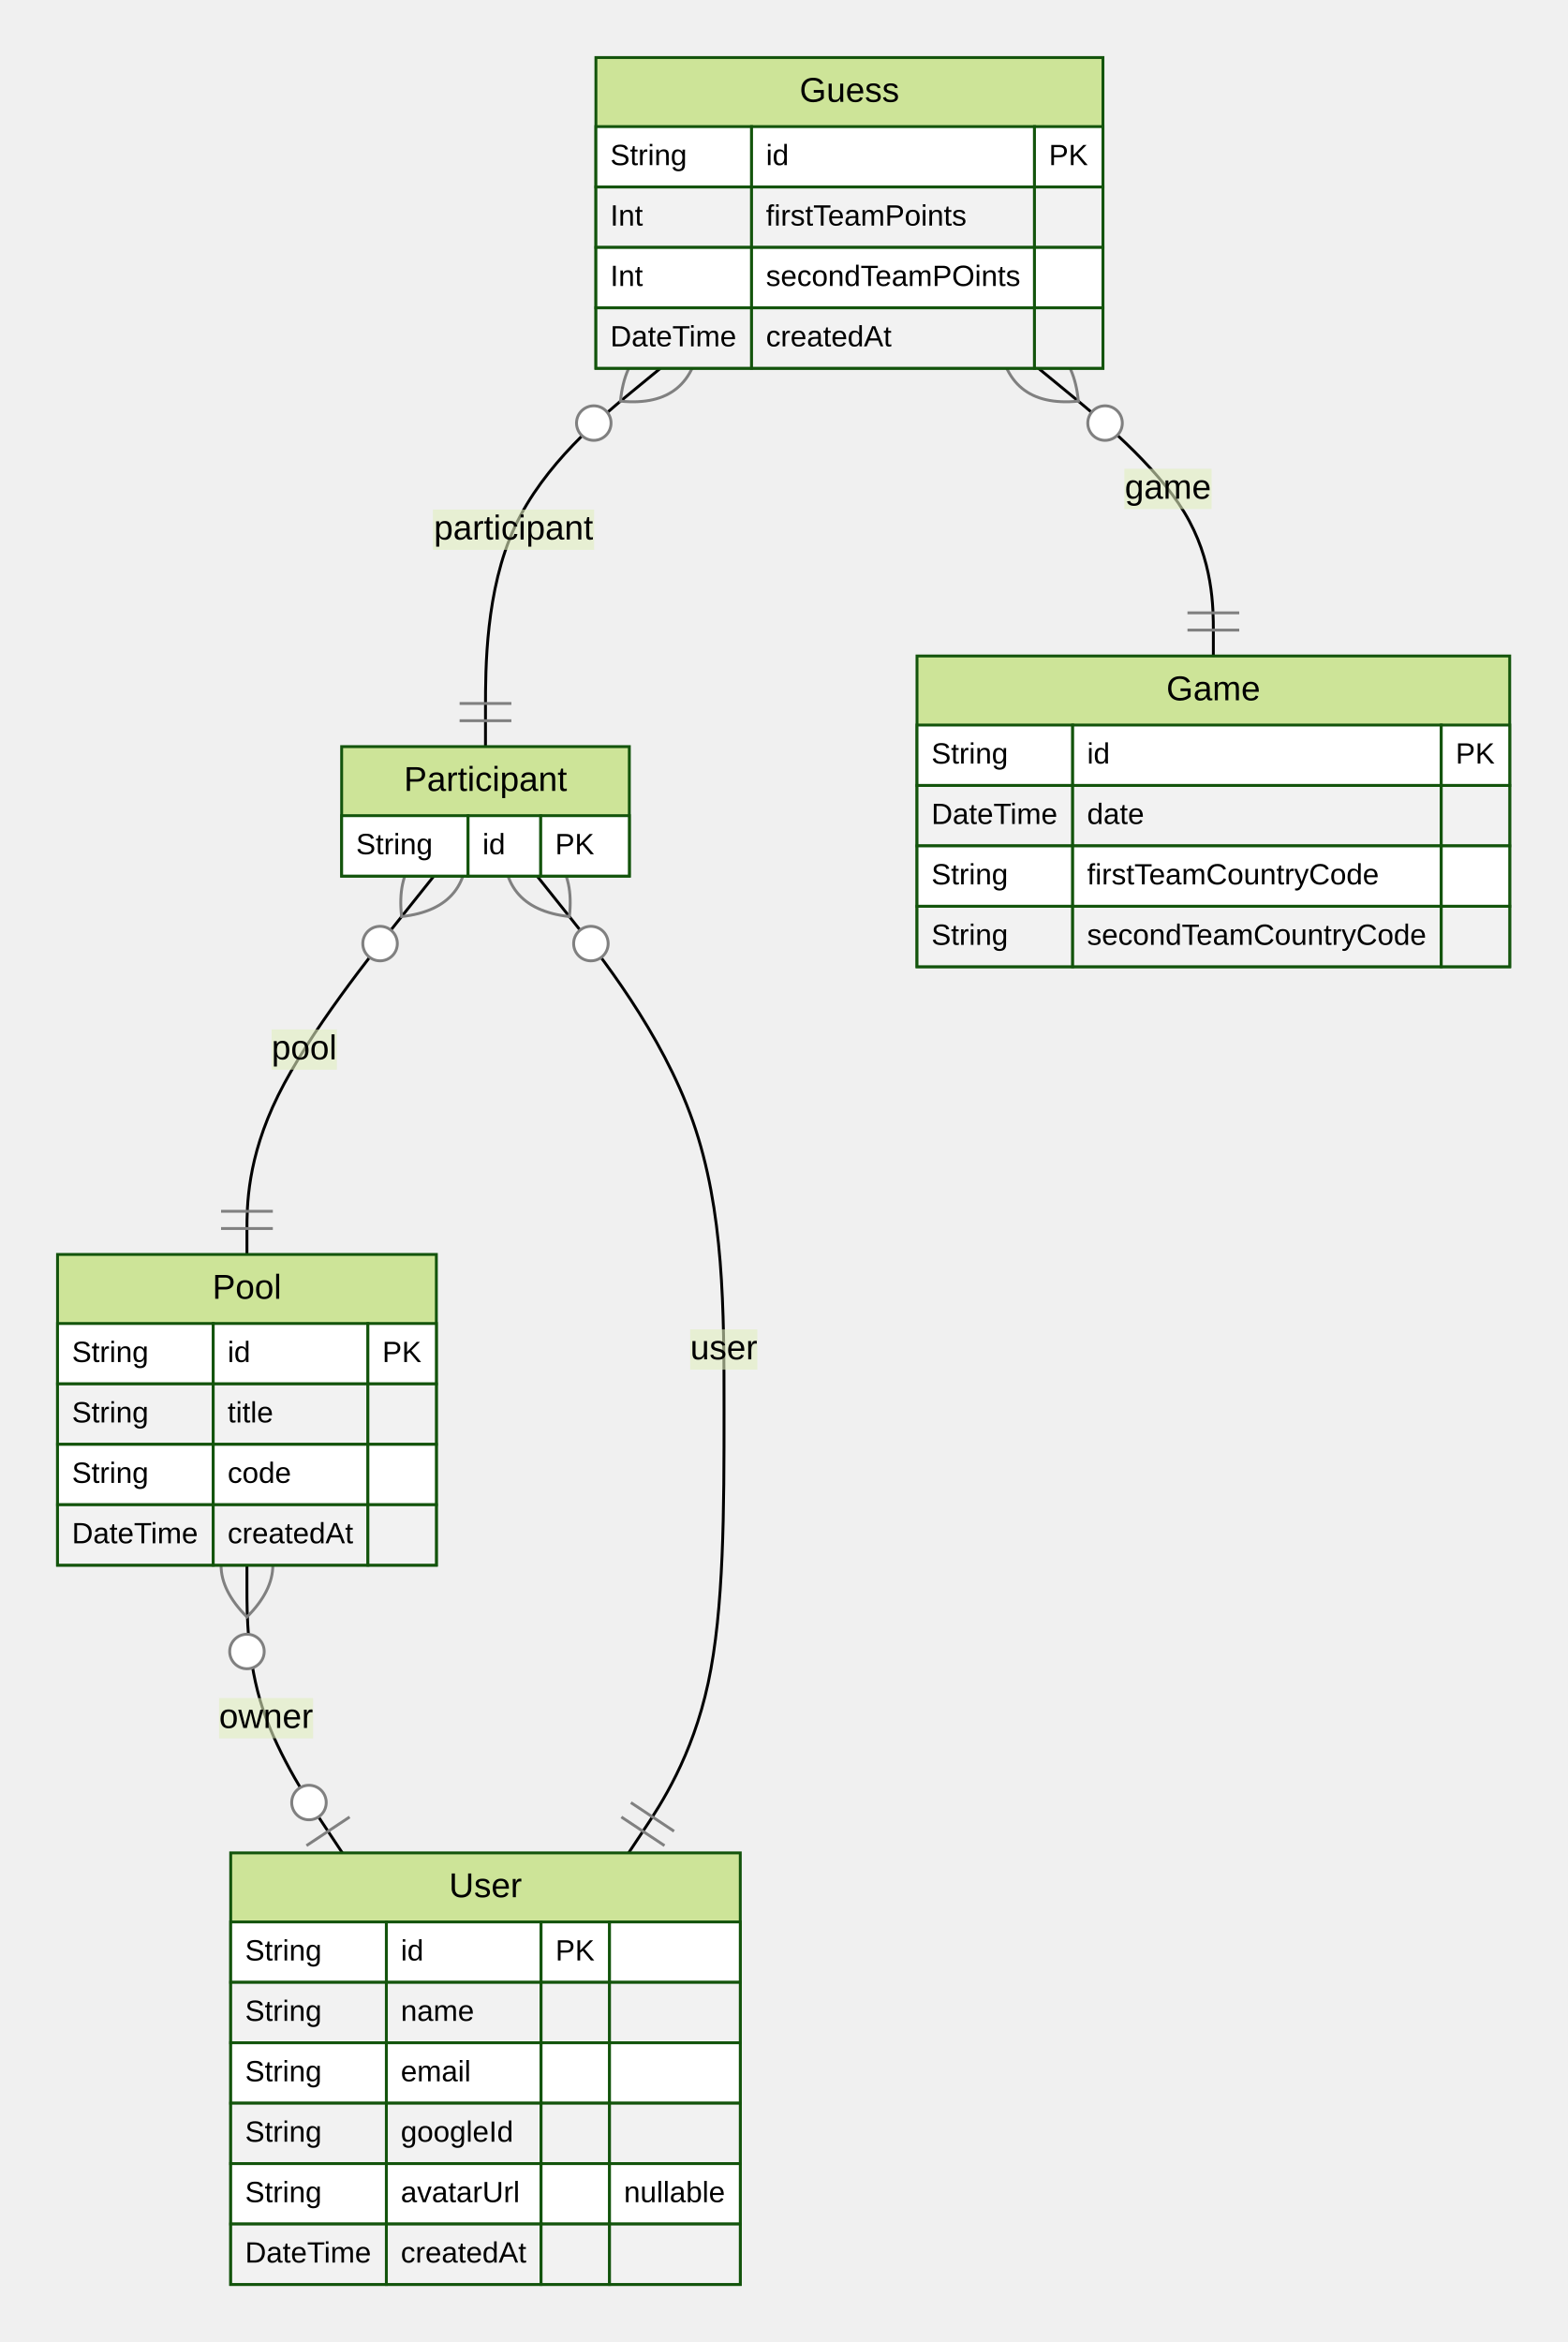
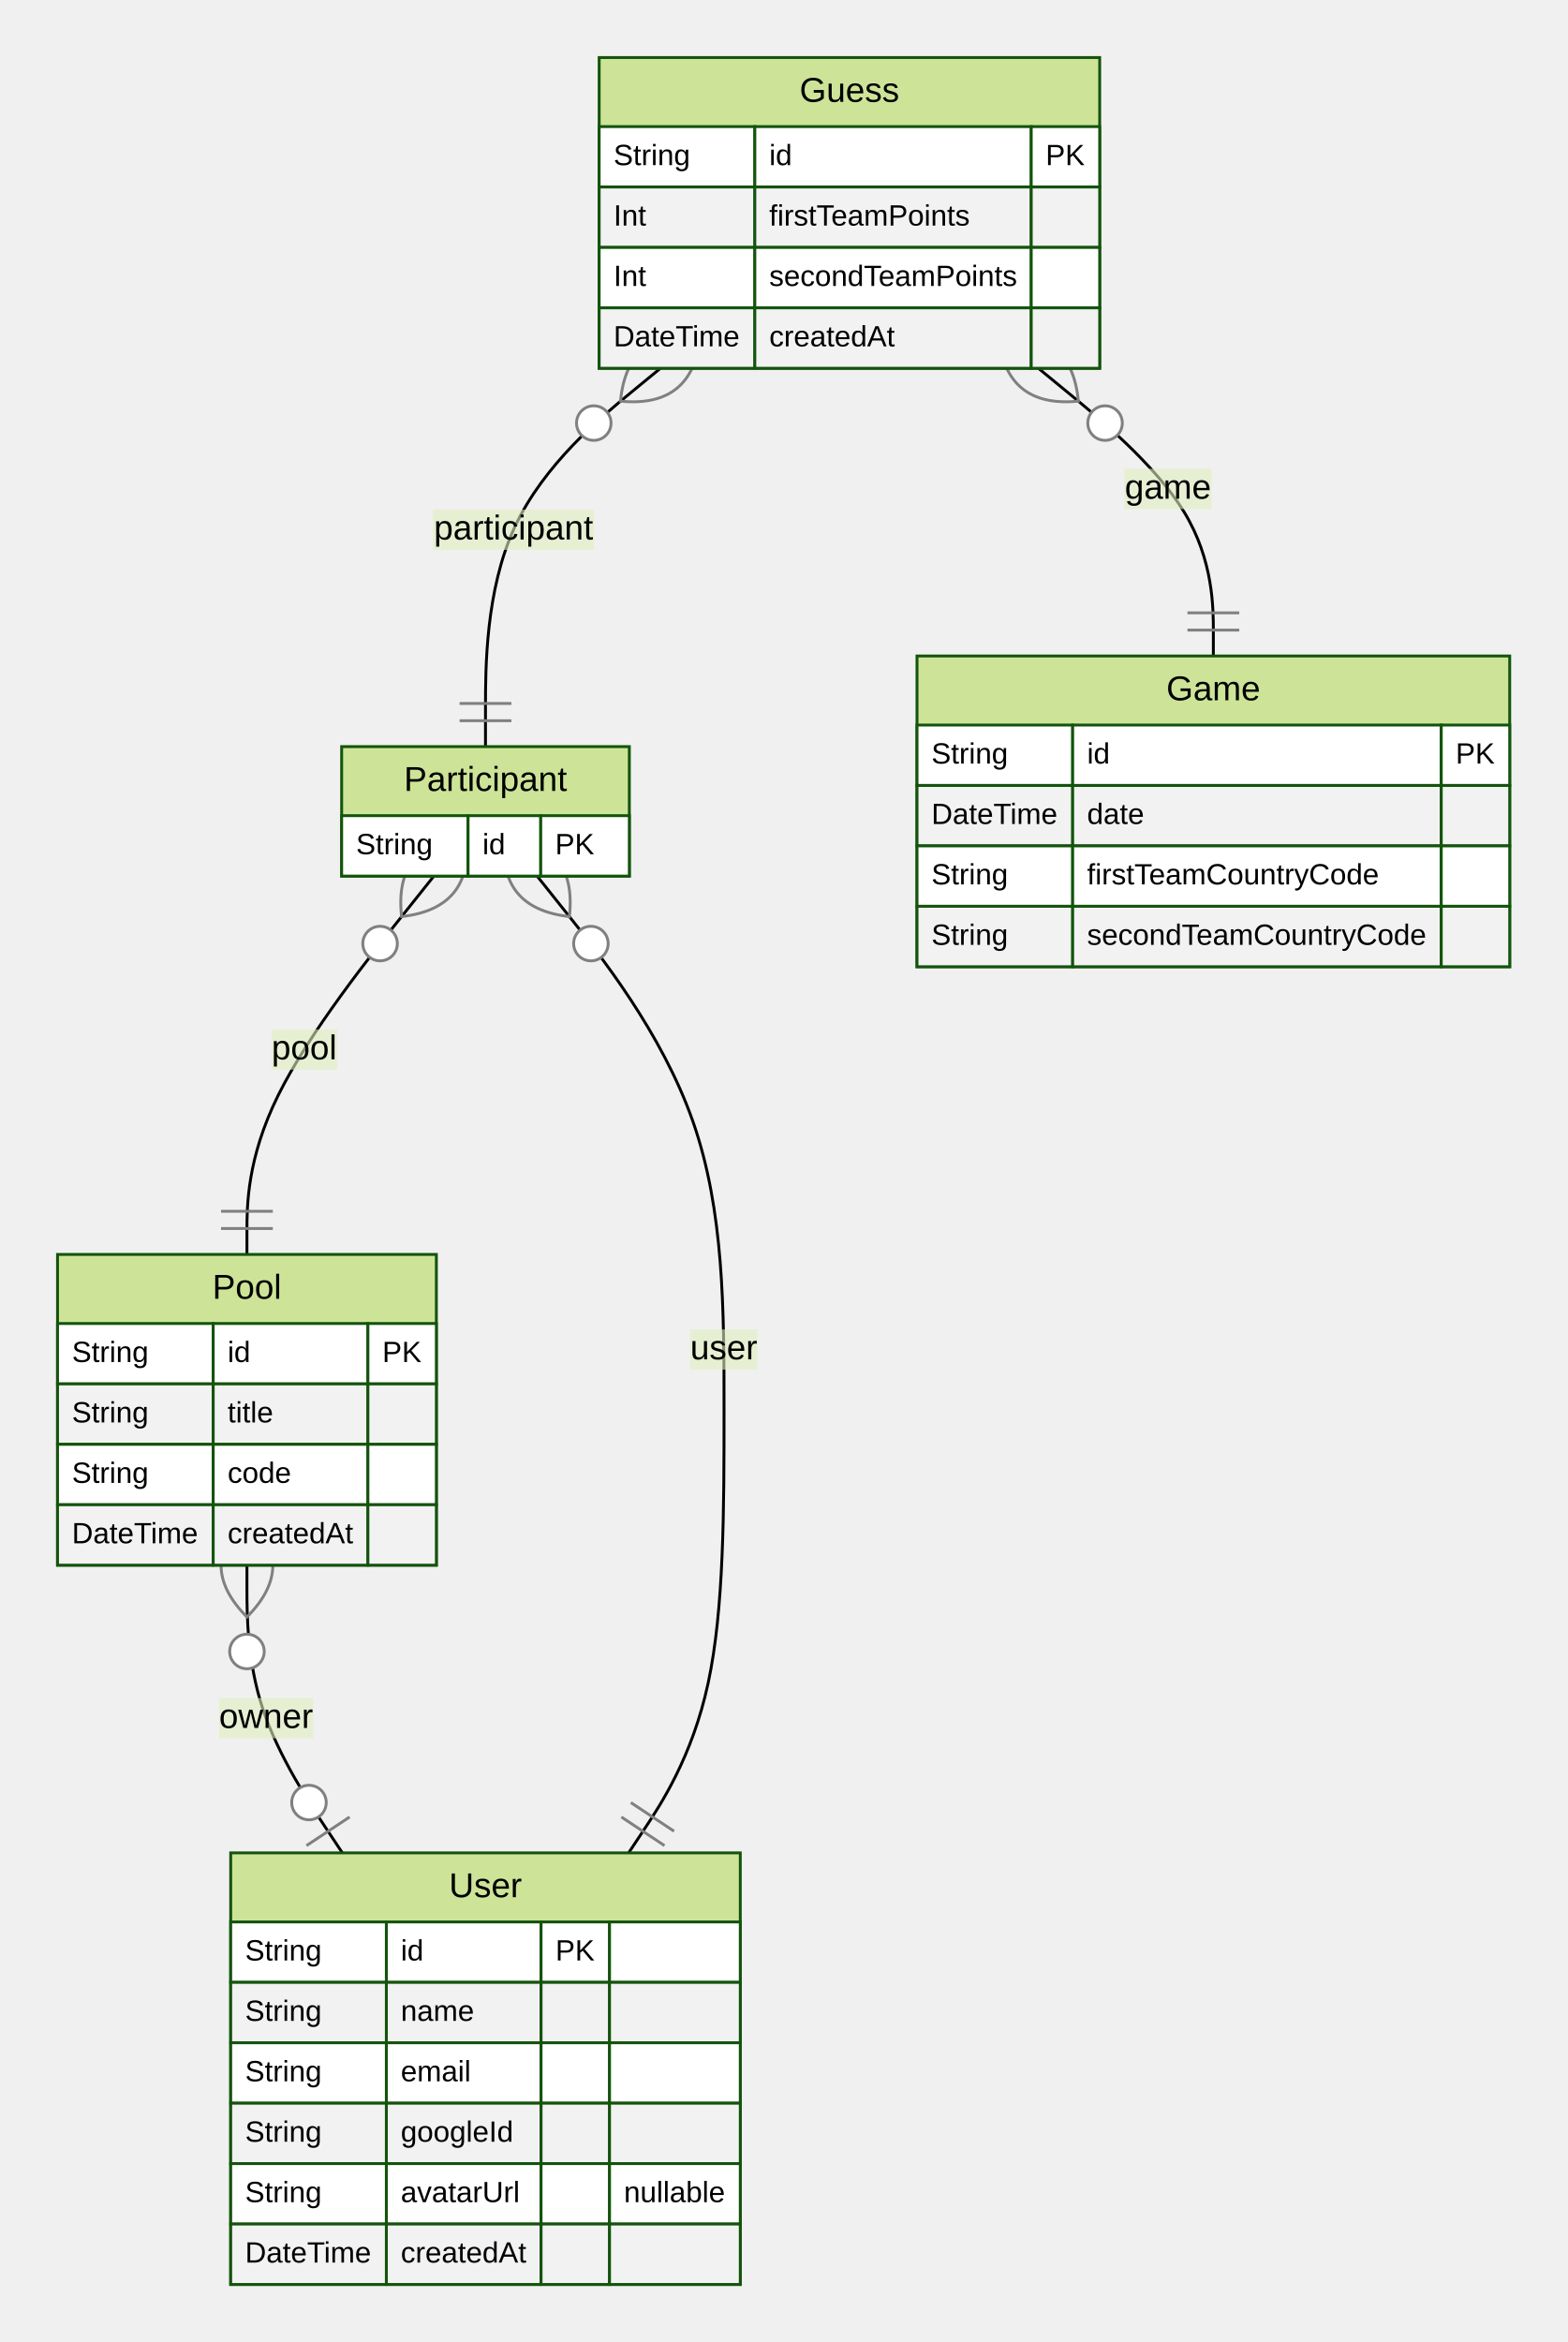
<svg xmlns="http://www.w3.org/2000/svg" aria-labelledby="chart-title-mermaid-0 chart-desc-mermaid-0" role="img" viewBox="0 0 544.791 814" style="max-width: 544.791px; background-color: white;" width="100%" id="mermaid-0">
  <style>#mermaid-0 {font-family:"trebuchet ms",verdana,arial,sans-serif;font-size:16px;fill:#000000;}#mermaid-0 .error-icon{fill:#552222;}#mermaid-0 .error-text{fill:#552222;stroke:#552222;}#mermaid-0 .edge-thickness-normal{stroke-width:2px;}#mermaid-0 .edge-thickness-thick{stroke-width:3.5px;}#mermaid-0 .edge-pattern-solid{stroke-dasharray:0;}#mermaid-0 .edge-pattern-dashed{stroke-dasharray:3;}#mermaid-0 .edge-pattern-dotted{stroke-dasharray:2;}#mermaid-0 .marker{fill:#000000;stroke:#000000;}#mermaid-0 .marker.cross{stroke:#000000;}#mermaid-0 svg{font-family:"trebuchet ms",verdana,arial,sans-serif;font-size:16px;}#mermaid-0 .entityBox{fill:#cde498;stroke:#13540c;}#mermaid-0 .attributeBoxOdd{fill:#ffffff;stroke:#13540c;}#mermaid-0 .attributeBoxEven{fill:#f2f2f2;stroke:#13540c;}#mermaid-0 .relationshipLabelBox{fill:hsl(78.158, 58.462%, 84.51%);opacity:0.7;background-color:hsl(78.158, 58.462%, 84.51%);}#mermaid-0 .relationshipLabelBox rect{opacity:0.5;}#mermaid-0 .relationshipLine{stroke:#000000;}#mermaid-0 :root{--mermaid-font-family:"trebuchet ms",verdana,arial,sans-serif;}</style>
  <g />
  <defs>
    <marker orient="auto" markerHeight="18" markerWidth="18" refY="9" refX="0" id="ONLY_ONE_START">
      <path d="M9,0 L9,18 M15,0 L15,18" fill="none" stroke="gray" />
    </marker>
  </defs>
  <defs>
    <marker orient="auto" markerHeight="18" markerWidth="18" refY="9" refX="18" id="ONLY_ONE_END">
      <path d="M3,0 L3,18 M9,0 L9,18" fill="none" stroke="gray" />
    </marker>
  </defs>
  <defs>
    <marker orient="auto" markerHeight="18" markerWidth="30" refY="9" refX="0" id="ZERO_OR_ONE_START">
      <circle r="6" cy="9" cx="21" fill="white" stroke="gray" />
      <path d="M9,0 L9,18" fill="none" stroke="gray" />
    </marker>
  </defs>
  <defs>
    <marker orient="auto" markerHeight="18" markerWidth="30" refY="9" refX="30" id="ZERO_OR_ONE_END">
      <circle r="6" cy="9" cx="9" fill="white" stroke="gray" />
      <path d="M21,0 L21,18" fill="none" stroke="gray" />
    </marker>
  </defs>
  <defs>
    <marker orient="auto" markerHeight="36" markerWidth="45" refY="18" refX="18" id="ONE_OR_MORE_START">
      <path d="M0,18 Q 18,0 36,18 Q 18,36 0,18 M42,9 L42,27" fill="none" stroke="gray" />
    </marker>
  </defs>
  <defs>
    <marker orient="auto" markerHeight="36" markerWidth="45" refY="18" refX="27" id="ONE_OR_MORE_END">
      <path d="M3,9 L3,27 M9,18 Q27,0 45,18 Q27,36 9,18" fill="none" stroke="gray" />
    </marker>
  </defs>
  <defs>
    <marker orient="auto" markerHeight="36" markerWidth="57" refY="18" refX="18" id="ZERO_OR_MORE_START">
      <circle r="6" cy="18" cx="48" fill="white" stroke="gray" />
      <path d="M0,18 Q18,0 36,18 Q18,36 0,18" fill="none" stroke="gray" />
    </marker>
  </defs>
  <defs>
    <marker orient="auto" markerHeight="36" markerWidth="57" refY="18" refX="39" id="ZERO_OR_MORE_END">
      <circle r="6" cy="18" cx="9" fill="white" stroke="gray" />
      <path d="M21,18 Q39,0 57,18 Q39,36 21,18" fill="none" stroke="gray" />
    </marker>
  </defs>
  <path marker-start="url(#ZERO_OR_MORE_START)" marker-end="url(#ZERO_OR_ONE_END)" fill="none" stroke="gray" d="M85.841,544L85.841,552.333C85.841,560.667,85.841,577.333,91.37,594C96.898,610.667,107.954,627.333,113.482,635.667L119.01,644" class="er relationshipLine" />
  <path marker-start="url(#ZERO_OR_MORE_START)" marker-end="url(#ONLY_ONE_END)" fill="none" stroke="gray" d="M186.702,304.5L197.532,318.083C208.362,331.667,230.023,358.833,240.853,389.75C251.683,420.667,251.683,455.333,251.683,490C251.683,524.667,251.683,559.333,246.155,585C240.627,610.667,229.571,627.333,224.043,635.667L218.515,644" class="er relationshipLine" />
  <path marker-start="url(#ZERO_OR_MORE_START)" marker-end="url(#ONLY_ONE_END)" fill="none" stroke="gray" d="M150.823,304.5L139.992,318.083C129.162,331.667,107.502,358.833,96.672,380.75C85.841,402.667,85.841,419.333,85.841,427.667L85.841,436" class="er relationshipLine" />
  <path marker-start="url(#ZERO_OR_MORE_START)" marker-end="url(#ONLY_ONE_END)" fill="none" stroke="gray" d="M229.583,128L219.446,136.333C209.309,144.667,189.036,161.333,178.899,183.25C168.762,205.167,168.762,232.333,168.762,245.917L168.762,259.5" class="er relationshipLine" />
  <path marker-start="url(#ZERO_OR_MORE_START)" marker-end="url(#ONLY_ONE_END)" fill="none" stroke="gray" d="M360.956,128L371.093,136.333C381.23,144.667,401.503,161.333,411.64,178C421.777,194.667,421.777,211.333,421.777,219.667L421.777,228" class="er relationshipLine" />
  <g transform="translate(20,436 )" id="Pool">
    <rect height="108" width="131.683" y="0" x="0" stroke="gray" fill-opacity="100%" fill="honeydew" class="er entityBox" />
    <text transform="translate(65.84149,12)" style="font-family: &quot;trebuchet ms&quot;, verdana, arial, sans-serif;; font-size: 12px" text-anchor="middle" dominant-baseline="middle" y="0" x="0" id="entity-Pool" class="er entityLabel">Pool</text>
    <rect height="21" width="54.113" y="24" x="0" stroke="gray" fill-opacity="100%" fill="honeydew" class="er attributeBoxOdd" />
    <text transform="translate(5,34.5)" style="font-family: &quot;trebuchet ms&quot;, verdana, arial, sans-serif;; font-size: 10.2px" text-anchor="left" dominant-baseline="middle" y="0" x="0" id="entity-Pool-attr-1-type" class="er entityLabel">String</text>
    <rect height="21" width="53.775" y="24" x="54.113" stroke="gray" fill-opacity="100%" fill="honeydew" class="er attributeBoxOdd" />
    <text transform="translate(59.11313,34.5)" style="font-family: &quot;trebuchet ms&quot;, verdana, arial, sans-serif;; font-size: 10.2px" text-anchor="left" dominant-baseline="middle" y="0" x="0" id="entity-Pool-attr-1-name" class="er entityLabel">id</text>
    <rect height="21" width="23.795" y="24" x="107.888" stroke="gray" fill-opacity="100%" fill="honeydew" class="er attributeBoxOdd" />
    <text transform="translate(112.888,34.5)" style="font-family: &quot;trebuchet ms&quot;, verdana, arial, sans-serif;; font-size: 10.2px" text-anchor="left" dominant-baseline="middle" y="0" x="0" id="entity-Pool-attr-1-key" class="er entityLabel">PK</text>
    <rect height="21" width="54.113" y="45" x="0" stroke="gray" fill-opacity="100%" fill="honeydew" class="er attributeBoxEven" />
    <text transform="translate(5,55.5)" style="font-family: &quot;trebuchet ms&quot;, verdana, arial, sans-serif;; font-size: 10.2px" text-anchor="left" dominant-baseline="middle" y="0" x="0" id="entity-Pool-attr-2-type" class="er entityLabel">String</text>
    <rect height="21" width="53.775" y="45" x="54.113" stroke="gray" fill-opacity="100%" fill="honeydew" class="er attributeBoxEven" />
    <text transform="translate(59.11313,55.5)" style="font-family: &quot;trebuchet ms&quot;, verdana, arial, sans-serif;; font-size: 10.2px" text-anchor="left" dominant-baseline="middle" y="0" x="0" id="entity-Pool-attr-2-name" class="er entityLabel">title</text>
    <rect height="21" width="23.795" y="45" x="107.888" stroke="gray" fill-opacity="100%" fill="honeydew" class="er attributeBoxEven" />
    <text transform="translate(112.888,55.5)" style="font-family: &quot;trebuchet ms&quot;, verdana, arial, sans-serif;; font-size: 10.2px" text-anchor="left" dominant-baseline="middle" y="0" x="0" id="entity-Pool-attr-2-key" class="er entityLabel" />
    <rect height="21" width="54.113" y="66" x="0" stroke="gray" fill-opacity="100%" fill="honeydew" class="er attributeBoxOdd" />
    <text transform="translate(5,76.5)" style="font-family: &quot;trebuchet ms&quot;, verdana, arial, sans-serif;; font-size: 10.2px" text-anchor="left" dominant-baseline="middle" y="0" x="0" id="entity-Pool-attr-3-type" class="er entityLabel">String</text>
    <rect height="21" width="53.775" y="66" x="54.113" stroke="gray" fill-opacity="100%" fill="honeydew" class="er attributeBoxOdd" />
    <text transform="translate(59.11313,76.5)" style="font-family: &quot;trebuchet ms&quot;, verdana, arial, sans-serif;; font-size: 10.2px" text-anchor="left" dominant-baseline="middle" y="0" x="0" id="entity-Pool-attr-3-name" class="er entityLabel">code</text>
    <rect height="21" width="23.795" y="66" x="107.888" stroke="gray" fill-opacity="100%" fill="honeydew" class="er attributeBoxOdd" />
    <text transform="translate(112.888,76.5)" style="font-family: &quot;trebuchet ms&quot;, verdana, arial, sans-serif;; font-size: 10.2px" text-anchor="left" dominant-baseline="middle" y="0" x="0" id="entity-Pool-attr-3-key" class="er entityLabel" />
    <rect height="21" width="54.113" y="87" x="0" stroke="gray" fill-opacity="100%" fill="honeydew" class="er attributeBoxEven" />
    <text transform="translate(5,97.5)" style="font-family: &quot;trebuchet ms&quot;, verdana, arial, sans-serif;; font-size: 10.2px" text-anchor="left" dominant-baseline="middle" y="0" x="0" id="entity-Pool-attr-4-type" class="er entityLabel">DateTime</text>
    <rect height="21" width="53.775" y="87" x="54.113" stroke="gray" fill-opacity="100%" fill="honeydew" class="er attributeBoxEven" />
    <text transform="translate(59.11313,97.5)" style="font-family: &quot;trebuchet ms&quot;, verdana, arial, sans-serif;; font-size: 10.2px" text-anchor="left" dominant-baseline="middle" y="0" x="0" id="entity-Pool-attr-4-name" class="er entityLabel">createdAt</text>
    <rect height="21" width="23.795" y="87" x="107.888" stroke="gray" fill-opacity="100%" fill="honeydew" class="er attributeBoxEven" />
    <text transform="translate(112.888,97.5)" style="font-family: &quot;trebuchet ms&quot;, verdana, arial, sans-serif;; font-size: 10.2px" text-anchor="left" dominant-baseline="middle" y="0" x="0" id="entity-Pool-attr-4-key" class="er entityLabel" />
  </g>
  <g transform="translate(118.7622,259.5 )" id="Participant">
    <rect height="45" width="100" y="0" x="0" stroke="gray" fill-opacity="100%" fill="honeydew" class="er entityBox" />
    <text transform="translate(50,12)" style="font-family: &quot;trebuchet ms&quot;, verdana, arial, sans-serif;; font-size: 12px" text-anchor="middle" dominant-baseline="middle" y="0" x="0" id="entity-Participant" class="er entityLabel">Participant</text>
    <rect height="21" width="43.945" y="24" x="0" stroke="gray" fill-opacity="100%" fill="honeydew" class="er attributeBoxOdd" />
    <text transform="translate(5,34.5)" style="font-family: &quot;trebuchet ms&quot;, verdana, arial, sans-serif;; font-size: 10.2px" text-anchor="left" dominant-baseline="middle" y="0" x="0" id="entity-Participant-attr-1-type" class="er entityLabel">String</text>
    <rect height="21" width="25.262" y="24" x="43.945" stroke="gray" fill-opacity="100%" fill="honeydew" class="er attributeBoxOdd" />
    <text transform="translate(48.94526,34.5)" style="font-family: &quot;trebuchet ms&quot;, verdana, arial, sans-serif;; font-size: 10.2px" text-anchor="left" dominant-baseline="middle" y="0" x="0" id="entity-Participant-attr-1-name" class="er entityLabel">id</text>
    <rect height="21" width="30.793" y="24" x="69.207" stroke="gray" fill-opacity="100%" fill="honeydew" class="er attributeBoxOdd" />
    <text transform="translate(74.20681,34.5)" style="font-family: &quot;trebuchet ms&quot;, verdana, arial, sans-serif;; font-size: 10.2px" text-anchor="left" dominant-baseline="middle" y="0" x="0" id="entity-Participant-attr-1-key" class="er entityLabel">PK</text>
  </g>
  <g transform="translate(80.19414,644 )" id="User">
    <rect height="150" width="177.136" y="0" x="0" stroke="gray" fill-opacity="100%" fill="honeydew" class="er entityBox" />
    <text transform="translate(88.5681,12)" style="font-family: &quot;trebuchet ms&quot;, verdana, arial, sans-serif;; font-size: 12px" text-anchor="middle" dominant-baseline="middle" y="0" x="0" id="entity-User" class="er entityLabel">User</text>
    <rect height="21" width="54.113" y="24" x="0" stroke="gray" fill-opacity="100%" fill="honeydew" class="er attributeBoxOdd" />
    <text transform="translate(5,34.5)" style="font-family: &quot;trebuchet ms&quot;, verdana, arial, sans-serif;; font-size: 10.2px" text-anchor="left" dominant-baseline="middle" y="0" x="0" id="entity-User-attr-1-type" class="er entityLabel">String</text>
    <rect height="21" width="53.775" y="24" x="54.113" stroke="gray" fill-opacity="100%" fill="honeydew" class="er attributeBoxOdd" />
    <text transform="translate(59.11313,34.5)" style="font-family: &quot;trebuchet ms&quot;, verdana, arial, sans-serif;; font-size: 10.2px" text-anchor="left" dominant-baseline="middle" y="0" x="0" id="entity-User-attr-1-name" class="er entityLabel">id</text>
    <rect height="21" width="23.795" y="24" x="107.888" stroke="gray" fill-opacity="100%" fill="honeydew" class="er attributeBoxOdd" />
    <text transform="translate(112.888,34.5)" style="font-family: &quot;trebuchet ms&quot;, verdana, arial, sans-serif;; font-size: 10.2px" text-anchor="left" dominant-baseline="middle" y="0" x="0" id="entity-User-attr-1-key" class="er entityLabel">PK</text>
    <rect height="21" width="45.453" y="24" x="131.683" stroke="gray" fill-opacity="100%" fill="honeydew" class="er attributeBoxOdd" />
    <text transform="translate(136.683,34.5)" style="font-family: &quot;trebuchet ms&quot;, verdana, arial, sans-serif;; font-size: 10.2px" text-anchor="left" dominant-baseline="middle" y="0" x="0" id="entity-User-attr-1-comment" class="er entityLabel" />
    <rect height="21" width="54.113" y="45" x="0" stroke="gray" fill-opacity="100%" fill="honeydew" class="er attributeBoxEven" />
    <text transform="translate(5,55.5)" style="font-family: &quot;trebuchet ms&quot;, verdana, arial, sans-serif;; font-size: 10.2px" text-anchor="left" dominant-baseline="middle" y="0" x="0" id="entity-User-attr-2-type" class="er entityLabel">String</text>
    <rect height="21" width="53.775" y="45" x="54.113" stroke="gray" fill-opacity="100%" fill="honeydew" class="er attributeBoxEven" />
    <text transform="translate(59.11313,55.5)" style="font-family: &quot;trebuchet ms&quot;, verdana, arial, sans-serif;; font-size: 10.2px" text-anchor="left" dominant-baseline="middle" y="0" x="0" id="entity-User-attr-2-name" class="er entityLabel">name</text>
    <rect height="21" width="23.795" y="45" x="107.888" stroke="gray" fill-opacity="100%" fill="honeydew" class="er attributeBoxEven" />
    <text transform="translate(112.888,55.5)" style="font-family: &quot;trebuchet ms&quot;, verdana, arial, sans-serif;; font-size: 10.2px" text-anchor="left" dominant-baseline="middle" y="0" x="0" id="entity-User-attr-2-key" class="er entityLabel" />
    <rect height="21" width="45.453" y="45" x="131.683" stroke="gray" fill-opacity="100%" fill="honeydew" class="er attributeBoxEven" />
    <text transform="translate(136.683,55.5)" style="font-family: &quot;trebuchet ms&quot;, verdana, arial, sans-serif;; font-size: 10.2px" text-anchor="left" dominant-baseline="middle" y="0" x="0" id="entity-User-attr-2-comment" class="er entityLabel" />
    <rect height="21" width="54.113" y="66" x="0" stroke="gray" fill-opacity="100%" fill="honeydew" class="er attributeBoxOdd" />
    <text transform="translate(5,76.5)" style="font-family: &quot;trebuchet ms&quot;, verdana, arial, sans-serif;; font-size: 10.2px" text-anchor="left" dominant-baseline="middle" y="0" x="0" id="entity-User-attr-3-type" class="er entityLabel">String</text>
    <rect height="21" width="53.775" y="66" x="54.113" stroke="gray" fill-opacity="100%" fill="honeydew" class="er attributeBoxOdd" />
    <text transform="translate(59.11313,76.5)" style="font-family: &quot;trebuchet ms&quot;, verdana, arial, sans-serif;; font-size: 10.2px" text-anchor="left" dominant-baseline="middle" y="0" x="0" id="entity-User-attr-3-name" class="er entityLabel">email</text>
    <rect height="21" width="23.795" y="66" x="107.888" stroke="gray" fill-opacity="100%" fill="honeydew" class="er attributeBoxOdd" />
    <text transform="translate(112.888,76.5)" style="font-family: &quot;trebuchet ms&quot;, verdana, arial, sans-serif;; font-size: 10.2px" text-anchor="left" dominant-baseline="middle" y="0" x="0" id="entity-User-attr-3-key" class="er entityLabel" />
    <rect height="21" width="45.453" y="66" x="131.683" stroke="gray" fill-opacity="100%" fill="honeydew" class="er attributeBoxOdd" />
    <text transform="translate(136.683,76.5)" style="font-family: &quot;trebuchet ms&quot;, verdana, arial, sans-serif;; font-size: 10.2px" text-anchor="left" dominant-baseline="middle" y="0" x="0" id="entity-User-attr-3-comment" class="er entityLabel" />
    <rect height="21" width="54.113" y="87" x="0" stroke="gray" fill-opacity="100%" fill="honeydew" class="er attributeBoxEven" />
    <text transform="translate(5,97.5)" style="font-family: &quot;trebuchet ms&quot;, verdana, arial, sans-serif;; font-size: 10.2px" text-anchor="left" dominant-baseline="middle" y="0" x="0" id="entity-User-attr-4-type" class="er entityLabel">String</text>
    <rect height="21" width="53.775" y="87" x="54.113" stroke="gray" fill-opacity="100%" fill="honeydew" class="er attributeBoxEven" />
    <text transform="translate(59.11313,97.5)" style="font-family: &quot;trebuchet ms&quot;, verdana, arial, sans-serif;; font-size: 10.2px" text-anchor="left" dominant-baseline="middle" y="0" x="0" id="entity-User-attr-4-name" class="er entityLabel">googleId</text>
    <rect height="21" width="23.795" y="87" x="107.888" stroke="gray" fill-opacity="100%" fill="honeydew" class="er attributeBoxEven" />
    <text transform="translate(112.888,97.5)" style="font-family: &quot;trebuchet ms&quot;, verdana, arial, sans-serif;; font-size: 10.2px" text-anchor="left" dominant-baseline="middle" y="0" x="0" id="entity-User-attr-4-key" class="er entityLabel" />
    <rect height="21" width="45.453" y="87" x="131.683" stroke="gray" fill-opacity="100%" fill="honeydew" class="er attributeBoxEven" />
    <text transform="translate(136.683,97.5)" style="font-family: &quot;trebuchet ms&quot;, verdana, arial, sans-serif;; font-size: 10.2px" text-anchor="left" dominant-baseline="middle" y="0" x="0" id="entity-User-attr-4-comment" class="er entityLabel" />
    <rect height="21" width="54.113" y="108" x="0" stroke="gray" fill-opacity="100%" fill="honeydew" class="er attributeBoxOdd" />
    <text transform="translate(5,118.5)" style="font-family: &quot;trebuchet ms&quot;, verdana, arial, sans-serif;; font-size: 10.2px" text-anchor="left" dominant-baseline="middle" y="0" x="0" id="entity-User-attr-5-type" class="er entityLabel">String</text>
    <rect height="21" width="53.775" y="108" x="54.113" stroke="gray" fill-opacity="100%" fill="honeydew" class="er attributeBoxOdd" />
    <text transform="translate(59.11313,118.5)" style="font-family: &quot;trebuchet ms&quot;, verdana, arial, sans-serif;; font-size: 10.2px" text-anchor="left" dominant-baseline="middle" y="0" x="0" id="entity-User-attr-5-name" class="er entityLabel">avatarUrl</text>
    <rect height="21" width="23.795" y="108" x="107.888" stroke="gray" fill-opacity="100%" fill="honeydew" class="er attributeBoxOdd" />
    <text transform="translate(112.888,118.5)" style="font-family: &quot;trebuchet ms&quot;, verdana, arial, sans-serif;; font-size: 10.2px" text-anchor="left" dominant-baseline="middle" y="0" x="0" id="entity-User-attr-5-key" class="er entityLabel" />
    <rect height="21" width="45.453" y="108" x="131.683" stroke="gray" fill-opacity="100%" fill="honeydew" class="er attributeBoxOdd" />
    <text transform="translate(136.683,118.5)" style="font-family: &quot;trebuchet ms&quot;, verdana, arial, sans-serif;; font-size: 10.2px" text-anchor="left" dominant-baseline="middle" y="0" x="0" id="entity-User-attr-5-comment" class="er entityLabel">nullable</text>
    <rect height="21" width="54.113" y="129" x="0" stroke="gray" fill-opacity="100%" fill="honeydew" class="er attributeBoxEven" />
    <text transform="translate(5,139.5)" style="font-family: &quot;trebuchet ms&quot;, verdana, arial, sans-serif;; font-size: 10.2px" text-anchor="left" dominant-baseline="middle" y="0" x="0" id="entity-User-attr-6-type" class="er entityLabel">DateTime</text>
    <rect height="21" width="53.775" y="129" x="54.113" stroke="gray" fill-opacity="100%" fill="honeydew" class="er attributeBoxEven" />
    <text transform="translate(59.11313,139.5)" style="font-family: &quot;trebuchet ms&quot;, verdana, arial, sans-serif;; font-size: 10.2px" text-anchor="left" dominant-baseline="middle" y="0" x="0" id="entity-User-attr-6-name" class="er entityLabel">createdAt</text>
    <rect height="21" width="23.795" y="129" x="107.888" stroke="gray" fill-opacity="100%" fill="honeydew" class="er attributeBoxEven" />
    <text transform="translate(112.888,139.5)" style="font-family: &quot;trebuchet ms&quot;, verdana, arial, sans-serif;; font-size: 10.2px" text-anchor="left" dominant-baseline="middle" y="0" x="0" id="entity-User-attr-6-key" class="er entityLabel" />
    <rect height="21" width="45.453" y="129" x="131.683" stroke="gray" fill-opacity="100%" fill="honeydew" class="er attributeBoxEven" />
    <text transform="translate(136.683,139.5)" style="font-family: &quot;trebuchet ms&quot;, verdana, arial, sans-serif;; font-size: 10.2px" text-anchor="left" dominant-baseline="middle" y="0" x="0" id="entity-User-attr-6-comment" class="er entityLabel" />
  </g>
  <g transform="translate(318.7622,228 )" id="Game">
    <rect height="108" width="206.029" y="0" x="0" stroke="gray" fill-opacity="100%" fill="honeydew" class="er entityBox" />
    <text transform="translate(103.0145,12)" style="font-family: &quot;trebuchet ms&quot;, verdana, arial, sans-serif;; font-size: 12px" text-anchor="middle" dominant-baseline="middle" y="0" x="0" id="entity-Game" class="er entityLabel">Game</text>
    <rect height="21" width="54.113" y="24" x="0" stroke="gray" fill-opacity="100%" fill="honeydew" class="er attributeBoxOdd" />
    <text transform="translate(5,34.5)" style="font-family: &quot;trebuchet ms&quot;, verdana, arial, sans-serif;; font-size: 10.2px" text-anchor="left" dominant-baseline="middle" y="0" x="0" id="entity-Game-attr-1-type" class="er entityLabel">String</text>
    <rect height="21" width="128.121" y="24" x="54.113" stroke="gray" fill-opacity="100%" fill="honeydew" class="er attributeBoxOdd" />
    <text transform="translate(59.11313,34.5)" style="font-family: &quot;trebuchet ms&quot;, verdana, arial, sans-serif;; font-size: 10.2px" text-anchor="left" dominant-baseline="middle" y="0" x="0" id="entity-Game-attr-1-name" class="er entityLabel">id</text>
    <rect height="21" width="23.795" y="24" x="182.234" stroke="gray" fill-opacity="100%" fill="honeydew" class="er attributeBoxOdd" />
    <text transform="translate(187.2339,34.5)" style="font-family: &quot;trebuchet ms&quot;, verdana, arial, sans-serif;; font-size: 10.2px" text-anchor="left" dominant-baseline="middle" y="0" x="0" id="entity-Game-attr-1-key" class="er entityLabel">PK</text>
    <rect height="21" width="54.113" y="45" x="0" stroke="gray" fill-opacity="100%" fill="honeydew" class="er attributeBoxEven" />
    <text transform="translate(5,55.5)" style="font-family: &quot;trebuchet ms&quot;, verdana, arial, sans-serif;; font-size: 10.2px" text-anchor="left" dominant-baseline="middle" y="0" x="0" id="entity-Game-attr-2-type" class="er entityLabel">DateTime</text>
    <rect height="21" width="128.121" y="45" x="54.113" stroke="gray" fill-opacity="100%" fill="honeydew" class="er attributeBoxEven" />
    <text transform="translate(59.11313,55.5)" style="font-family: &quot;trebuchet ms&quot;, verdana, arial, sans-serif;; font-size: 10.2px" text-anchor="left" dominant-baseline="middle" y="0" x="0" id="entity-Game-attr-2-name" class="er entityLabel">date</text>
    <rect height="21" width="23.795" y="45" x="182.234" stroke="gray" fill-opacity="100%" fill="honeydew" class="er attributeBoxEven" />
    <text transform="translate(187.2339,55.5)" style="font-family: &quot;trebuchet ms&quot;, verdana, arial, sans-serif;; font-size: 10.2px" text-anchor="left" dominant-baseline="middle" y="0" x="0" id="entity-Game-attr-2-key" class="er entityLabel" />
    <rect height="21" width="54.113" y="66" x="0" stroke="gray" fill-opacity="100%" fill="honeydew" class="er attributeBoxOdd" />
    <text transform="translate(5,76.5)" style="font-family: &quot;trebuchet ms&quot;, verdana, arial, sans-serif;; font-size: 10.2px" text-anchor="left" dominant-baseline="middle" y="0" x="0" id="entity-Game-attr-3-type" class="er entityLabel">String</text>
    <rect height="21" width="128.121" y="66" x="54.113" stroke="gray" fill-opacity="100%" fill="honeydew" class="er attributeBoxOdd" />
    <text transform="translate(59.11313,76.5)" style="font-family: &quot;trebuchet ms&quot;, verdana, arial, sans-serif;; font-size: 10.2px" text-anchor="left" dominant-baseline="middle" y="0" x="0" id="entity-Game-attr-3-name" class="er entityLabel">firstTeamCountryCode</text>
    <rect height="21" width="23.795" y="66" x="182.234" stroke="gray" fill-opacity="100%" fill="honeydew" class="er attributeBoxOdd" />
    <text transform="translate(187.2339,76.5)" style="font-family: &quot;trebuchet ms&quot;, verdana, arial, sans-serif;; font-size: 10.2px" text-anchor="left" dominant-baseline="middle" y="0" x="0" id="entity-Game-attr-3-key" class="er entityLabel" />
    <rect height="21" width="54.113" y="87" x="0" stroke="gray" fill-opacity="100%" fill="honeydew" class="er attributeBoxEven" />
    <text transform="translate(5,97.5)" style="font-family: &quot;trebuchet ms&quot;, verdana, arial, sans-serif;; font-size: 10.2px" text-anchor="left" dominant-baseline="middle" y="0" x="0" id="entity-Game-attr-4-type" class="er entityLabel">String</text>
    <rect height="21" width="128.121" y="87" x="54.113" stroke="gray" fill-opacity="100%" fill="honeydew" class="er attributeBoxEven" />
    <text transform="translate(59.11313,97.5)" style="font-family: &quot;trebuchet ms&quot;, verdana, arial, sans-serif;; font-size: 10.2px" text-anchor="left" dominant-baseline="middle" y="0" x="0" id="entity-Game-attr-4-name" class="er entityLabel">secondTeamCountryCode</text>
    <rect height="21" width="23.795" y="87" x="182.234" stroke="gray" fill-opacity="100%" fill="honeydew" class="er attributeBoxEven" />
    <text transform="translate(187.2339,97.5)" style="font-family: &quot;trebuchet ms&quot;, verdana, arial, sans-serif;; font-size: 10.2px" text-anchor="left" dominant-baseline="middle" y="0" x="0" id="entity-Game-attr-4-key" class="er entityLabel" />
  </g>
-   <g transform="translate(207.1435,20 )" id="Guess">
-     <rect height="108" width="176.252" y="0" x="0" stroke="gray" fill-opacity="100%" fill="honeydew" class="er entityBox" />
-     <text transform="translate(88.12593,12)" style="font-family: &quot;trebuchet ms&quot;, verdana, arial, sans-serif;; font-size: 12px" text-anchor="middle" dominant-baseline="middle" y="0" x="0" id="entity-Guess" class="er entityLabel">Guess</text>
+   <g transform="translate(208.2763,20 )" id="Guess">
+     <rect height="108" width="173.986" y="0" x="0" stroke="gray" fill-opacity="100%" fill="honeydew" class="er entityBox" />
+     <text transform="translate(86.99312,12)" style="font-family: &quot;trebuchet ms&quot;, verdana, arial, sans-serif;; font-size: 12px" text-anchor="middle" dominant-baseline="middle" y="0" x="0" id="entity-Guess" class="er entityLabel">Guess</text>
    <rect height="21" width="54.113" y="24" x="0" stroke="gray" fill-opacity="100%" fill="honeydew" class="er attributeBoxOdd" />
    <text transform="translate(5,34.5)" style="font-family: &quot;trebuchet ms&quot;, verdana, arial, sans-serif;; font-size: 10.2px" text-anchor="left" dominant-baseline="middle" y="0" x="0" id="entity-Guess-attr-1-type" class="er entityLabel">String</text>
-     <rect height="21" width="98.344" y="24" x="54.113" stroke="gray" fill-opacity="100%" fill="honeydew" class="er attributeBoxOdd" />
+     <rect height="21" width="96.078" y="24" x="54.113" stroke="gray" fill-opacity="100%" fill="honeydew" class="er attributeBoxOdd" />
    <text transform="translate(59.11313,34.5)" style="font-family: &quot;trebuchet ms&quot;, verdana, arial, sans-serif;; font-size: 10.2px" text-anchor="left" dominant-baseline="middle" y="0" x="0" id="entity-Guess-attr-1-name" class="er entityLabel">id</text>
-     <rect height="21" width="23.795" y="24" x="152.457" stroke="gray" fill-opacity="100%" fill="honeydew" class="er attributeBoxOdd" />
-     <text transform="translate(157.4569,34.5)" style="font-family: &quot;trebuchet ms&quot;, verdana, arial, sans-serif;; font-size: 10.2px" text-anchor="left" dominant-baseline="middle" y="0" x="0" id="entity-Guess-attr-1-key" class="er entityLabel">PK</text>
+     <rect height="21" width="23.795" y="24" x="150.191" stroke="gray" fill-opacity="100%" fill="honeydew" class="er attributeBoxOdd" />
+     <text transform="translate(155.1913,34.5)" style="font-family: &quot;trebuchet ms&quot;, verdana, arial, sans-serif;; font-size: 10.2px" text-anchor="left" dominant-baseline="middle" y="0" x="0" id="entity-Guess-attr-1-key" class="er entityLabel">PK</text>
    <rect height="21" width="54.113" y="45" x="0" stroke="gray" fill-opacity="100%" fill="honeydew" class="er attributeBoxEven" />
    <text transform="translate(5,55.5)" style="font-family: &quot;trebuchet ms&quot;, verdana, arial, sans-serif;; font-size: 10.2px" text-anchor="left" dominant-baseline="middle" y="0" x="0" id="entity-Guess-attr-2-type" class="er entityLabel">Int</text>
-     <rect height="21" width="98.344" y="45" x="54.113" stroke="gray" fill-opacity="100%" fill="honeydew" class="er attributeBoxEven" />
+     <rect height="21" width="96.078" y="45" x="54.113" stroke="gray" fill-opacity="100%" fill="honeydew" class="er attributeBoxEven" />
    <text transform="translate(59.11313,55.5)" style="font-family: &quot;trebuchet ms&quot;, verdana, arial, sans-serif;; font-size: 10.2px" text-anchor="left" dominant-baseline="middle" y="0" x="0" id="entity-Guess-attr-2-name" class="er entityLabel">firstTeamPoints</text>
-     <rect height="21" width="23.795" y="45" x="152.457" stroke="gray" fill-opacity="100%" fill="honeydew" class="er attributeBoxEven" />
-     <text transform="translate(157.4569,55.5)" style="font-family: &quot;trebuchet ms&quot;, verdana, arial, sans-serif;; font-size: 10.2px" text-anchor="left" dominant-baseline="middle" y="0" x="0" id="entity-Guess-attr-2-key" class="er entityLabel" />
+     <rect height="21" width="23.795" y="45" x="150.191" stroke="gray" fill-opacity="100%" fill="honeydew" class="er attributeBoxEven" />
+     <text transform="translate(155.1913,55.5)" style="font-family: &quot;trebuchet ms&quot;, verdana, arial, sans-serif;; font-size: 10.2px" text-anchor="left" dominant-baseline="middle" y="0" x="0" id="entity-Guess-attr-2-key" class="er entityLabel" />
    <rect height="21" width="54.113" y="66" x="0" stroke="gray" fill-opacity="100%" fill="honeydew" class="er attributeBoxOdd" />
    <text transform="translate(5,76.5)" style="font-family: &quot;trebuchet ms&quot;, verdana, arial, sans-serif;; font-size: 10.2px" text-anchor="left" dominant-baseline="middle" y="0" x="0" id="entity-Guess-attr-3-type" class="er entityLabel">Int</text>
-     <rect height="21" width="98.344" y="66" x="54.113" stroke="gray" fill-opacity="100%" fill="honeydew" class="er attributeBoxOdd" />
-     <text transform="translate(59.11313,76.5)" style="font-family: &quot;trebuchet ms&quot;, verdana, arial, sans-serif;; font-size: 10.2px" text-anchor="left" dominant-baseline="middle" y="0" x="0" id="entity-Guess-attr-3-name" class="er entityLabel">secondTeamPOints</text>
-     <rect height="21" width="23.795" y="66" x="152.457" stroke="gray" fill-opacity="100%" fill="honeydew" class="er attributeBoxOdd" />
-     <text transform="translate(157.4569,76.5)" style="font-family: &quot;trebuchet ms&quot;, verdana, arial, sans-serif;; font-size: 10.2px" text-anchor="left" dominant-baseline="middle" y="0" x="0" id="entity-Guess-attr-3-key" class="er entityLabel" />
+     <rect height="21" width="96.078" y="66" x="54.113" stroke="gray" fill-opacity="100%" fill="honeydew" class="er attributeBoxOdd" />
+     <text transform="translate(59.11313,76.5)" style="font-family: &quot;trebuchet ms&quot;, verdana, arial, sans-serif;; font-size: 10.2px" text-anchor="left" dominant-baseline="middle" y="0" x="0" id="entity-Guess-attr-3-name" class="er entityLabel">secondTeamPoints</text>
+     <rect height="21" width="23.795" y="66" x="150.191" stroke="gray" fill-opacity="100%" fill="honeydew" class="er attributeBoxOdd" />
+     <text transform="translate(155.1913,76.5)" style="font-family: &quot;trebuchet ms&quot;, verdana, arial, sans-serif;; font-size: 10.2px" text-anchor="left" dominant-baseline="middle" y="0" x="0" id="entity-Guess-attr-3-key" class="er entityLabel" />
    <rect height="21" width="54.113" y="87" x="0" stroke="gray" fill-opacity="100%" fill="honeydew" class="er attributeBoxEven" />
    <text transform="translate(5,97.5)" style="font-family: &quot;trebuchet ms&quot;, verdana, arial, sans-serif;; font-size: 10.2px" text-anchor="left" dominant-baseline="middle" y="0" x="0" id="entity-Guess-attr-4-type" class="er entityLabel">DateTime</text>
-     <rect height="21" width="98.344" y="87" x="54.113" stroke="gray" fill-opacity="100%" fill="honeydew" class="er attributeBoxEven" />
+     <rect height="21" width="96.078" y="87" x="54.113" stroke="gray" fill-opacity="100%" fill="honeydew" class="er attributeBoxEven" />
    <text transform="translate(59.11313,97.5)" style="font-family: &quot;trebuchet ms&quot;, verdana, arial, sans-serif;; font-size: 10.2px" text-anchor="left" dominant-baseline="middle" y="0" x="0" id="entity-Guess-attr-4-name" class="er entityLabel">createdAt</text>
-     <rect height="21" width="23.795" y="87" x="152.457" stroke="gray" fill-opacity="100%" fill="honeydew" class="er attributeBoxEven" />
-     <text transform="translate(157.4569,97.5)" style="font-family: &quot;trebuchet ms&quot;, verdana, arial, sans-serif;; font-size: 10.2px" text-anchor="left" dominant-baseline="middle" y="0" x="0" id="entity-Guess-attr-4-key" class="er entityLabel" />
+     <rect height="21" width="23.795" y="87" x="150.191" stroke="gray" fill-opacity="100%" fill="honeydew" class="er attributeBoxEven" />
+     <text transform="translate(155.1913,97.5)" style="font-family: &quot;trebuchet ms&quot;, verdana, arial, sans-serif;; font-size: 10.2px" text-anchor="left" dominant-baseline="middle" y="0" x="0" id="entity-Guess-attr-4-key" class="er entityLabel" />
  </g>
  <rect fill-opacity="85%" fill="white" height="14" width="32.688" y="590.185" x="76.147" class="er relationshipLabelBox" />
  <text style="font-family: &quot;trebuchet ms&quot;, verdana, arial, sans-serif;; font-size: 12px" dominant-baseline="middle" text-anchor="middle" y="597.185" x="92.491" id="rel1" class="er relationshipLabel">owner</text>
  <rect fill-opacity="85%" fill="white" height="14" width="23.348" y="462.055" x="239.92" class="er relationshipLabelBox" />
  <text style="font-family: &quot;trebuchet ms&quot;, verdana, arial, sans-serif;; font-size: 12px" dominant-baseline="middle" text-anchor="middle" y="469.055" x="251.594" id="rel2" class="er relationshipLabel">user</text>
  <rect fill-opacity="85%" fill="white" height="14" width="22.688" y="357.795" x="94.4" class="er relationshipLabelBox" />
  <text style="font-family: &quot;trebuchet ms&quot;, verdana, arial, sans-serif;; font-size: 12px" dominant-baseline="middle" text-anchor="middle" y="364.795" x="105.744" id="rel3" class="er relationshipLabel">pool</text>
  <rect fill-opacity="85%" fill="white" height="14" width="56.031" y="177.114" x="150.49" class="er relationshipLabelBox" />
  <text style="font-family: &quot;trebuchet ms&quot;, verdana, arial, sans-serif;; font-size: 12px" dominant-baseline="middle" text-anchor="middle" y="184.114" x="178.506" id="rel4" class="er relationshipLabel">participant</text>
  <rect fill-opacity="85%" fill="white" height="14" width="30.344" y="162.93" x="390.825" class="er relationshipLabelBox" />
  <text style="font-family: &quot;trebuchet ms&quot;, verdana, arial, sans-serif;; font-size: 12px" dominant-baseline="middle" text-anchor="middle" y="169.93" x="405.997" id="rel5" class="er relationshipLabel">game</text>
</svg>
